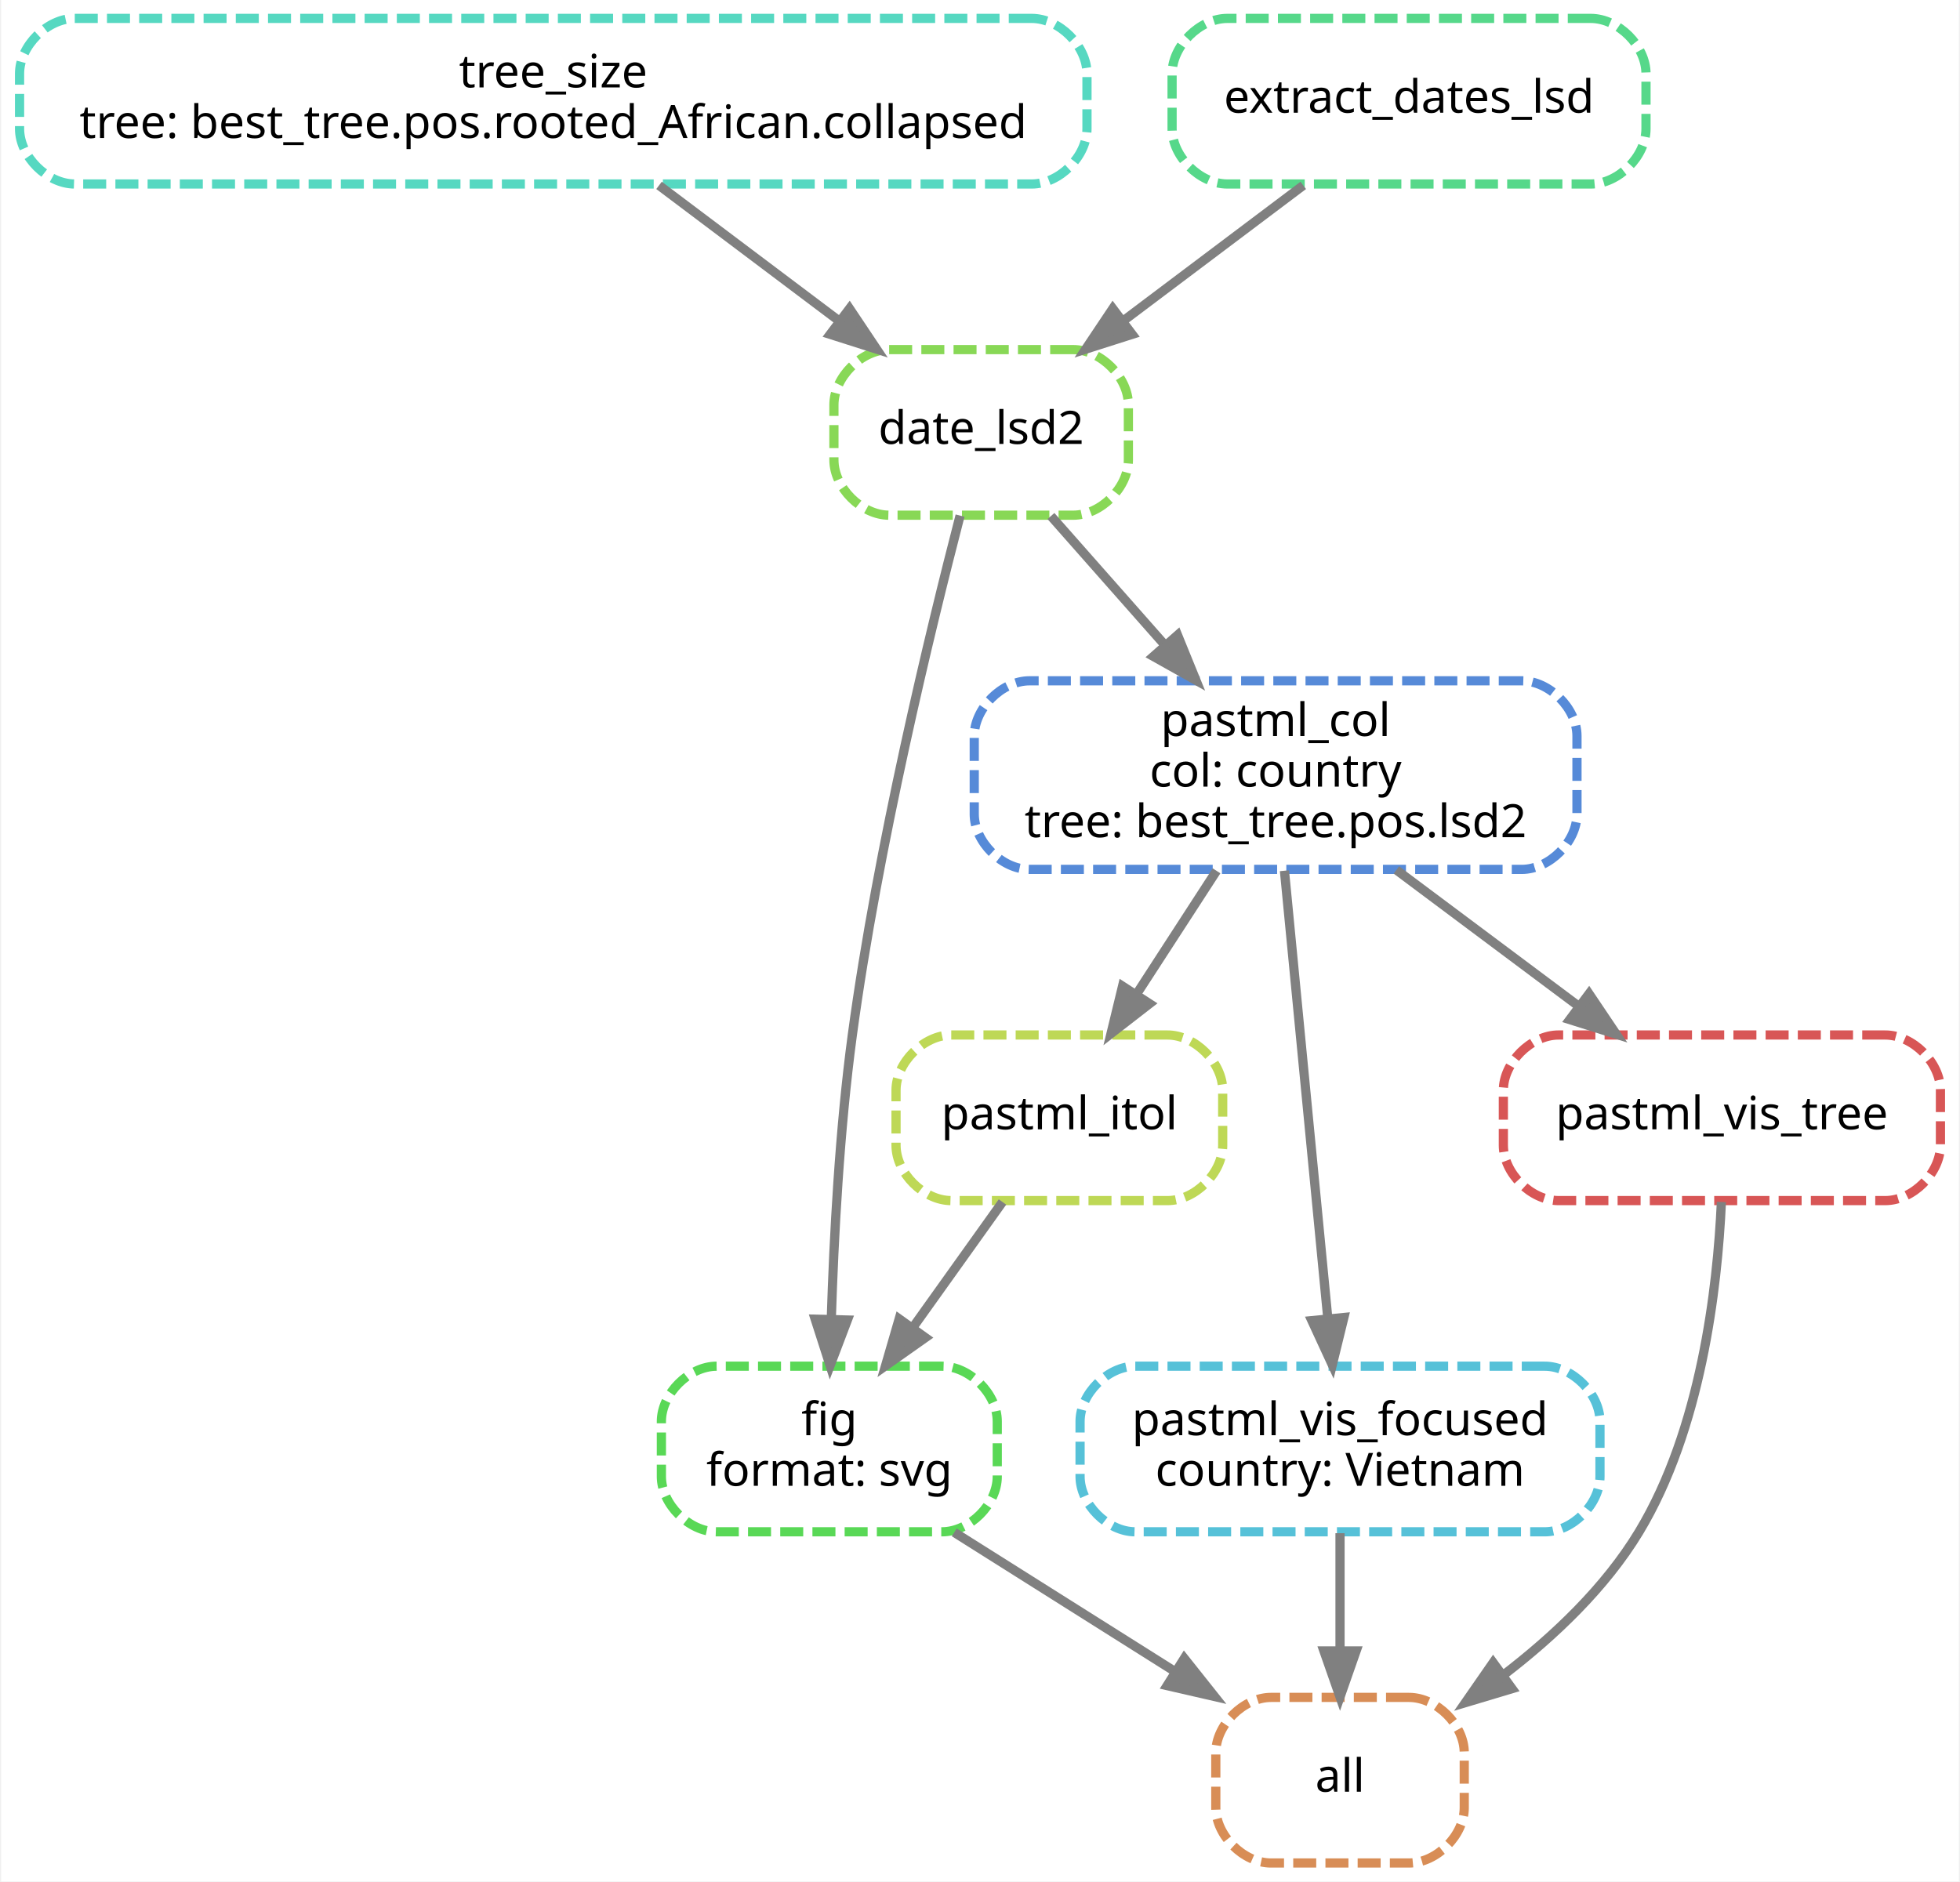
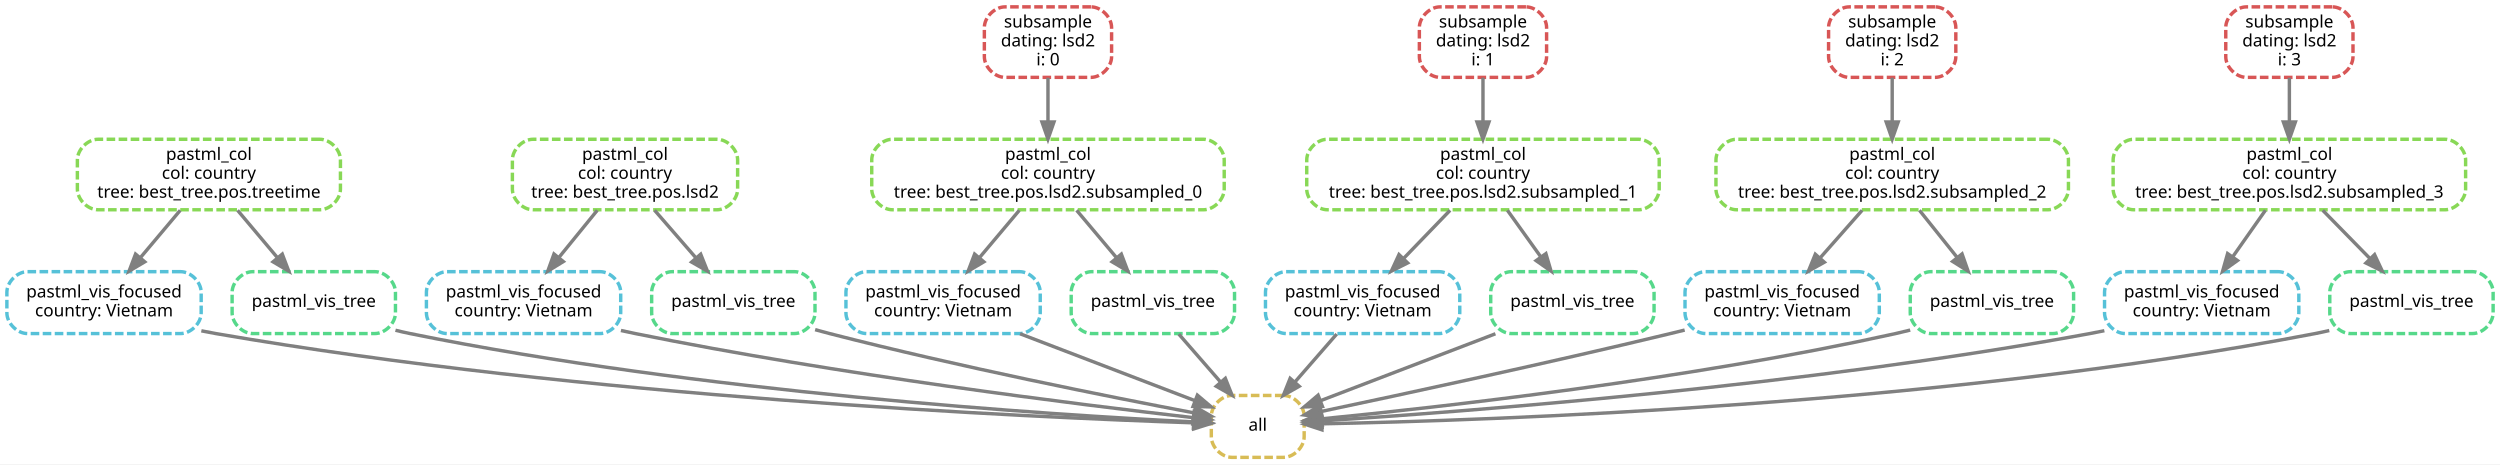
- <svg xmlns="http://www.w3.org/2000/svg" width="426pt" height="409pt" viewBox="0.00 0.00 425.50 409.00">
-   <g id="graph0" class="graph" transform="scale(1 1) rotate(0) translate(4 405)">
-     <polygon fill="white" stroke="transparent" points="-4,4 -4,-405 421.5,-405 421.5,4 -4,4" />
+ <svg xmlns="http://www.w3.org/2000/svg" width="1454pt" height="270pt" viewBox="0.00 0.00 1454.00 270.00">
+   <g id="graph0" class="graph" transform="scale(1 1) rotate(0) translate(4 266)">
+     <polygon fill="white" stroke="transparent" points="-4,4 -4,-266 1450,-266 1450,4 -4,4" />
    <g id="node1" class="node">
-       <path fill="none" stroke="#d88d56" stroke-width="2" stroke-dasharray="5,2" d="M302,-36C302,-36 272,-36 272,-36 266,-36 260,-30 260,-24 260,-24 260,-12 260,-12 260,-6 266,0 272,0 272,0 302,0 302,0 308,0 314,-6 314,-12 314,-12 314,-24 314,-24 314,-30 308,-36 302,-36" />
-       <text text-anchor="middle" x="287" y="-15.5" font-family="sans" font-size="10.00">all</text>
+       <path fill="none" stroke="#d8bc56" stroke-width="2" stroke-dasharray="5,2" d="M742.5,-36C742.5,-36 712.5,-36 712.5,-36 706.5,-36 700.5,-30 700.5,-24 700.5,-24 700.5,-12 700.5,-12 700.5,-6 706.5,0 712.5,0 712.5,0 742.5,0 742.5,0 748.5,0 754.5,-6 754.5,-12 754.5,-12 754.5,-24 754.5,-24 754.5,-30 748.5,-36 742.5,-36" />
+       <text text-anchor="middle" x="727.5" y="-15.5" font-family="sans" font-size="10.00">all</text>
    </g>
    <g id="node2" class="node">
-       <path fill="none" stroke="#56c1d8" stroke-width="2" stroke-dasharray="5,2" d="M331.5,-108C331.5,-108 242.5,-108 242.5,-108 236.5,-108 230.5,-102 230.5,-96 230.5,-96 230.5,-84 230.5,-84 230.5,-78 236.5,-72 242.5,-72 242.5,-72 331.5,-72 331.5,-72 337.5,-72 343.5,-78 343.5,-84 343.5,-84 343.5,-96 343.5,-96 343.5,-102 337.5,-108 331.5,-108" />
-       <text text-anchor="middle" x="287" y="-93" font-family="sans" font-size="10.00">pastml_vis_focused</text>
-       <text text-anchor="middle" x="287" y="-82" font-family="sans" font-size="10.00">country: Vietnam</text>
+       <path fill="none" stroke="#56c1d8" stroke-width="2" stroke-dasharray="5,2" d="M101,-108C101,-108 12,-108 12,-108 6,-108 0,-102 0,-96 0,-96 0,-84 0,-84 0,-78 6,-72 12,-72 12,-72 101,-72 101,-72 107,-72 113,-78 113,-84 113,-84 113,-96 113,-96 113,-102 107,-108 101,-108" />
+       <text text-anchor="middle" x="56.5" y="-93" font-family="sans" font-size="10.00">pastml_vis_focused</text>
+       <text text-anchor="middle" x="56.5" y="-82" font-family="sans" font-size="10.00">country: Vietnam</text>
    </g>
    <g id="edge1" class="edge">
-       <path fill="none" stroke="grey" stroke-width="2" d="M287,-71.7C287,-63.98 287,-54.71 287,-46.11" />
-       <polygon fill="grey" stroke="grey" stroke-width="2" points="290.5,-46.1 287,-36.1 283.5,-46.1 290.5,-46.1" />
+       <path fill="none" stroke="grey" stroke-width="2" d="M113.1,-73.6C115.93,-73.02 118.74,-72.48 121.5,-72 334.67,-35.07 594.73,-23.31 690.13,-20.08" />
+       <polygon fill="grey" stroke="grey" stroke-width="2" points="690.53,-23.57 700.41,-19.74 690.3,-16.57 690.53,-23.57" />
    </g>
    <g id="node3" class="node">
-       <path fill="none" stroke="#d85656" stroke-width="2" stroke-dasharray="5,2" d="M405.5,-180C405.5,-180 334.5,-180 334.5,-180 328.5,-180 322.5,-174 322.5,-168 322.5,-168 322.5,-156 322.5,-156 322.5,-150 328.5,-144 334.5,-144 334.5,-144 405.5,-144 405.5,-144 411.5,-144 417.5,-150 417.5,-156 417.5,-156 417.5,-168 417.5,-168 417.5,-174 411.5,-180 405.5,-180" />
-       <text text-anchor="middle" x="370" y="-159.5" font-family="sans" font-size="10.00">pastml_vis_tree</text>
+       <path fill="none" stroke="#56c1d8" stroke-width="2" stroke-dasharray="5,2" d="M345,-108C345,-108 256,-108 256,-108 250,-108 244,-102 244,-96 244,-96 244,-84 244,-84 244,-78 250,-72 256,-72 256,-72 345,-72 345,-72 351,-72 357,-78 357,-84 357,-84 357,-96 357,-96 357,-102 351,-108 345,-108" />
+       <text text-anchor="middle" x="300.5" y="-93" font-family="sans" font-size="10.00">pastml_vis_focused</text>
+       <text text-anchor="middle" x="300.5" y="-82" font-family="sans" font-size="10.00">country: Vietnam</text>
    </g>
    <g id="edge2" class="edge">
-       <path fill="none" stroke="grey" stroke-width="2" d="M369.89,-143.7C369.03,-124.8 365.44,-94.27 352,-72 344.68,-59.88 333.55,-49.32 322.55,-40.89" />
-       <polygon fill="grey" stroke="grey" stroke-width="2" points="324.39,-37.9 314.24,-34.86 320.28,-43.56 324.39,-37.9" />
+       <path fill="none" stroke="grey" stroke-width="2" d="M357.13,-73.79C359.96,-73.16 362.76,-72.56 365.5,-72 482.83,-48.14 623.65,-30.68 689.75,-23.13" />
+       <polygon fill="grey" stroke="grey" stroke-width="2" points="690.53,-26.57 700.07,-21.97 689.74,-19.61 690.53,-26.57" />
    </g>
    <g id="node4" class="node">
-       <path fill="none" stroke="#59d856" stroke-width="2" stroke-dasharray="5,2" d="M200.5,-108C200.5,-108 151.5,-108 151.5,-108 145.5,-108 139.5,-102 139.5,-96 139.5,-96 139.5,-84 139.5,-84 139.5,-78 145.5,-72 151.5,-72 151.5,-72 200.5,-72 200.5,-72 206.5,-72 212.5,-78 212.5,-84 212.5,-84 212.5,-96 212.5,-96 212.5,-102 206.5,-108 200.5,-108" />
-       <text text-anchor="middle" x="176" y="-93" font-family="sans" font-size="10.00">fig</text>
-       <text text-anchor="middle" x="176" y="-82" font-family="sans" font-size="10.00">format: svg</text>
+       <path fill="none" stroke="#56d88a" stroke-width="2" stroke-dasharray="5,2" d="M214,-108C214,-108 143,-108 143,-108 137,-108 131,-102 131,-96 131,-96 131,-84 131,-84 131,-78 137,-72 143,-72 143,-72 214,-72 214,-72 220,-72 226,-78 226,-84 226,-84 226,-96 226,-96 226,-102 220,-108 214,-108" />
+       <text text-anchor="middle" x="178.5" y="-87.5" font-family="sans" font-size="10.00">pastml_vis_tree</text>
    </g>
    <g id="edge3" class="edge">
-       <path fill="none" stroke="grey" stroke-width="2" d="M203.15,-71.88C217.53,-62.81 235.38,-51.55 250.91,-41.76" />
-       <polygon fill="grey" stroke="grey" stroke-width="2" points="253.15,-44.48 259.74,-36.19 249.42,-38.56 253.15,-44.48" />
+       <path fill="none" stroke="grey" stroke-width="2" d="M226,-73.92C228.86,-73.21 231.71,-72.57 234.5,-72 402.38,-37.81 607.21,-24.75 690.06,-20.63" />
+       <polygon fill="grey" stroke="grey" stroke-width="2" points="690.42,-24.11 700.24,-20.14 690.08,-17.12 690.42,-24.11" />
    </g>
    <g id="node5" class="node">
-       <path fill="none" stroke="#568ad8" stroke-width="2" stroke-dasharray="5,2" d="M326.5,-257C326.5,-257 219.5,-257 219.5,-257 213.5,-257 207.5,-251 207.5,-245 207.5,-245 207.5,-228 207.5,-228 207.5,-222 213.5,-216 219.5,-216 219.5,-216 326.5,-216 326.5,-216 332.5,-216 338.5,-222 338.5,-228 338.5,-228 338.5,-245 338.5,-245 338.5,-251 332.5,-257 326.5,-257" />
-       <text text-anchor="middle" x="273" y="-245" font-family="sans" font-size="10.00">pastml_col</text>
-       <text text-anchor="middle" x="273" y="-234" font-family="sans" font-size="10.00">col: country</text>
-       <text text-anchor="middle" x="273" y="-223" font-family="sans" font-size="10.00">tree: best_tree.pos.lsd2</text>
+       <path fill="none" stroke="#56d88a" stroke-width="2" stroke-dasharray="5,2" d="M458,-108C458,-108 387,-108 387,-108 381,-108 375,-102 375,-96 375,-96 375,-84 375,-84 375,-78 381,-72 387,-72 387,-72 458,-72 458,-72 464,-72 470,-78 470,-84 470,-84 470,-96 470,-96 470,-102 464,-108 458,-108" />
+       <text text-anchor="middle" x="422.5" y="-87.5" font-family="sans" font-size="10.00">pastml_vis_tree</text>
    </g>
    <g id="edge4" class="edge">
-       <path fill="none" stroke="grey" stroke-width="2" d="M274.92,-215.71C277.36,-190.49 281.6,-146.76 284.35,-118.36" />
-       <polygon fill="grey" stroke="grey" stroke-width="2" points="287.84,-118.59 285.32,-108.3 280.88,-117.91 287.84,-118.59" />
+       <path fill="none" stroke="grey" stroke-width="2" d="M470.08,-74.26C472.92,-73.47 475.75,-72.71 478.5,-72 553.06,-52.78 641.46,-35.18 690.33,-25.89" />
+       <polygon fill="grey" stroke="grey" stroke-width="2" points="691.25,-29.28 700.43,-23.98 689.95,-22.4 691.25,-29.28" />
+     </g>
+     <g id="node6" class="node">
+       <path fill="none" stroke="#56c1d8" stroke-width="2" stroke-dasharray="5,2" d="M589,-108C589,-108 500,-108 500,-108 494,-108 488,-102 488,-96 488,-96 488,-84 488,-84 488,-78 494,-72 500,-72 500,-72 589,-72 589,-72 595,-72 601,-78 601,-84 601,-84 601,-96 601,-96 601,-102 595,-108 589,-108" />
+       <text text-anchor="middle" x="544.5" y="-93" font-family="sans" font-size="10.00">pastml_vis_focused</text>
+       <text text-anchor="middle" x="544.5" y="-82" font-family="sans" font-size="10.00">country: Vietnam</text>
    </g>
    <g id="edge5" class="edge">
-       <path fill="none" stroke="grey" stroke-width="2" d="M299.25,-215.88C311.49,-206.73 326.15,-195.77 338.94,-186.21" />
-       <polygon fill="grey" stroke="grey" stroke-width="2" points="341.12,-188.96 347.03,-180.17 336.93,-183.35 341.12,-188.96" />
-     </g>
-     <g id="node6" class="node">
-       <path fill="none" stroke="#bed856" stroke-width="2" stroke-dasharray="5,2" d="M249.5,-180C249.5,-180 202.5,-180 202.5,-180 196.5,-180 190.5,-174 190.5,-168 190.5,-168 190.5,-156 190.5,-156 190.5,-150 196.5,-144 202.5,-144 202.5,-144 249.5,-144 249.5,-144 255.5,-144 261.5,-150 261.5,-156 261.5,-156 261.5,-168 261.5,-168 261.5,-174 255.5,-180 249.5,-180" />
-       <text text-anchor="middle" x="226" y="-159.5" font-family="sans" font-size="10.00">pastml_itol</text>
+       <path fill="none" stroke="grey" stroke-width="2" d="M589.27,-71.88C620.54,-59.91 661.78,-44.14 691.05,-32.94" />
+       <polygon fill="grey" stroke="grey" stroke-width="2" points="692.4,-36.17 700.49,-29.33 689.9,-29.64 692.4,-36.17" />
+     </g>
+     <g id="node7" class="node">
+       <path fill="none" stroke="#56c1d8" stroke-width="2" stroke-dasharray="5,2" d="M833,-108C833,-108 744,-108 744,-108 738,-108 732,-102 732,-96 732,-96 732,-84 732,-84 732,-78 738,-72 744,-72 744,-72 833,-72 833,-72 839,-72 845,-78 845,-84 845,-84 845,-96 845,-96 845,-102 839,-108 833,-108" />
+       <text text-anchor="middle" x="788.5" y="-93" font-family="sans" font-size="10.00">pastml_vis_focused</text>
+       <text text-anchor="middle" x="788.5" y="-82" font-family="sans" font-size="10.00">country: Vietnam</text>
+     </g>
+     <g id="edge6" class="edge">
+       <path fill="none" stroke="grey" stroke-width="2" d="M773.42,-71.7C766.11,-63.3 757.19,-53.07 749.16,-43.86" />
+       <polygon fill="grey" stroke="grey" stroke-width="2" points="751.61,-41.34 742.41,-36.1 746.34,-45.94 751.61,-41.34" />
+     </g>
+     <g id="node8" class="node">
+       <path fill="none" stroke="#56c1d8" stroke-width="2" stroke-dasharray="5,2" d="M1077,-108C1077,-108 988,-108 988,-108 982,-108 976,-102 976,-96 976,-96 976,-84 976,-84 976,-78 982,-72 988,-72 988,-72 1077,-72 1077,-72 1083,-72 1089,-78 1089,-84 1089,-84 1089,-96 1089,-96 1089,-102 1083,-108 1077,-108" />
+       <text text-anchor="middle" x="1032.5" y="-93" font-family="sans" font-size="10.00">pastml_vis_focused</text>
+       <text text-anchor="middle" x="1032.5" y="-82" font-family="sans" font-size="10.00">country: Vietnam</text>
+     </g>
+     <g id="edge7" class="edge">
+       <path fill="none" stroke="grey" stroke-width="2" d="M975.81,-74.04C973,-73.34 970.22,-72.66 967.5,-72 895.96,-54.75 811.89,-36.69 764.64,-26.74" />
+       <polygon fill="grey" stroke="grey" stroke-width="2" points="765.08,-23.25 754.57,-24.62 763.64,-30.1 765.08,-23.25" />
+     </g>
+     <g id="node9" class="node">
+       <path fill="none" stroke="#56c1d8" stroke-width="2" stroke-dasharray="5,2" d="M1321,-108C1321,-108 1232,-108 1232,-108 1226,-108 1220,-102 1220,-96 1220,-96 1220,-84 1220,-84 1220,-78 1226,-72 1232,-72 1232,-72 1321,-72 1321,-72 1327,-72 1333,-78 1333,-84 1333,-84 1333,-96 1333,-96 1333,-102 1327,-108 1321,-108" />
+       <text text-anchor="middle" x="1276.5" y="-93" font-family="sans" font-size="10.00">pastml_vis_focused</text>
+       <text text-anchor="middle" x="1276.5" y="-82" font-family="sans" font-size="10.00">country: Vietnam</text>
+     </g>
+     <g id="edge8" class="edge">
+       <path fill="none" stroke="grey" stroke-width="2" d="M1219.89,-73.67C1217.06,-73.07 1214.25,-72.51 1211.5,-72 1046.62,-41.58 846.69,-26.48 765,-21.23" />
+       <polygon fill="grey" stroke="grey" stroke-width="2" points="764.93,-17.71 754.73,-20.58 764.49,-24.7 764.93,-17.71" />
+     </g>
+     <g id="node10" class="node">
+       <path fill="none" stroke="#56d88a" stroke-width="2" stroke-dasharray="5,2" d="M702,-108C702,-108 631,-108 631,-108 625,-108 619,-102 619,-96 619,-96 619,-84 619,-84 619,-78 625,-72 631,-72 631,-72 702,-72 702,-72 708,-72 714,-78 714,-84 714,-84 714,-96 714,-96 714,-102 708,-108 702,-108" />
+       <text text-anchor="middle" x="666.5" y="-87.5" font-family="sans" font-size="10.00">pastml_vis_tree</text>
    </g>
    <g id="edge9" class="edge">
-       <path fill="none" stroke="grey" stroke-width="2" d="M260.16,-215.69C254.78,-207.39 248.45,-197.63 242.71,-188.78" />
-       <polygon fill="grey" stroke="grey" stroke-width="2" points="245.6,-186.81 237.23,-180.32 239.73,-190.61 245.6,-186.81" />
-     </g>
-     <g id="edge6" class="edge">
-       <path fill="none" stroke="grey" stroke-width="2" d="M213.64,-143.7C207.77,-135.47 200.63,-125.48 194.16,-116.42" />
-       <polygon fill="grey" stroke="grey" stroke-width="2" points="196.88,-114.21 188.22,-108.1 191.18,-118.28 196.88,-114.21" />
-     </g>
-     <g id="node7" class="node">
-       <path fill="none" stroke="#88d856" stroke-width="2" stroke-dasharray="5,2" d="M229,-329C229,-329 189,-329 189,-329 183,-329 177,-323 177,-317 177,-317 177,-305 177,-305 177,-299 183,-293 189,-293 189,-293 229,-293 229,-293 235,-293 241,-299 241,-305 241,-305 241,-317 241,-317 241,-323 235,-329 229,-329" />
-       <text text-anchor="middle" x="209" y="-308.5" font-family="sans" font-size="10.00">date_lsd2</text>
-     </g>
-     <g id="edge7" class="edge">
-       <path fill="none" stroke="grey" stroke-width="2" d="M204.42,-292.91C198.01,-268.19 186.53,-220.95 181,-180 178.22,-159.42 176.98,-135.97 176.43,-118.31" />
-       <polygon fill="grey" stroke="grey" stroke-width="2" points="179.93,-118.04 176.17,-108.14 172.93,-118.22 179.93,-118.04" />
-     </g>
-     <g id="edge8" class="edge">
-       <path fill="none" stroke="grey" stroke-width="2" d="M224.17,-292.82C231.56,-284.44 240.63,-274.17 248.94,-264.76" />
-       <polygon fill="grey" stroke="grey" stroke-width="2" points="251.69,-266.93 255.68,-257.12 246.44,-262.3 251.69,-266.93" />
-     </g>
-     <g id="node8" class="node">
-       <path fill="none" stroke="#56d8c1" stroke-width="2" stroke-dasharray="5,2" d="M220,-401C220,-401 12,-401 12,-401 6,-401 0,-395 0,-389 0,-389 0,-377 0,-377 0,-371 6,-365 12,-365 12,-365 220,-365 220,-365 226,-365 232,-371 232,-377 232,-377 232,-389 232,-389 232,-395 226,-401 220,-401" />
-       <text text-anchor="middle" x="116" y="-386" font-family="sans" font-size="10.00">tree_size</text>
-       <text text-anchor="middle" x="116" y="-375" font-family="sans" font-size="10.00">tree: best_tree.pos.rooted_African.collapsed</text>
+       <path fill="none" stroke="grey" stroke-width="2" d="M681.58,-71.7C688.89,-63.3 697.81,-53.07 705.84,-43.86" />
+       <polygon fill="grey" stroke="grey" stroke-width="2" points="708.66,-45.94 712.59,-36.1 703.39,-41.34 708.66,-45.94" />
+     </g>
+     <g id="node11" class="node">
+       <path fill="none" stroke="#56d88a" stroke-width="2" stroke-dasharray="5,2" d="M946,-108C946,-108 875,-108 875,-108 869,-108 863,-102 863,-96 863,-96 863,-84 863,-84 863,-78 869,-72 875,-72 875,-72 946,-72 946,-72 952,-72 958,-78 958,-84 958,-84 958,-96 958,-96 958,-102 952,-108 946,-108" />
+       <text text-anchor="middle" x="910.5" y="-87.5" font-family="sans" font-size="10.00">pastml_vis_tree</text>
    </g>
    <g id="edge10" class="edge">
-       <path fill="none" stroke="grey" stroke-width="2" d="M138.99,-364.7C150.81,-355.8 165.39,-344.82 178.18,-335.2" />
-       <polygon fill="grey" stroke="grey" stroke-width="2" points="180.39,-337.91 186.28,-329.1 176.18,-332.32 180.39,-337.91" />
-     </g>
-     <g id="node9" class="node">
-       <path fill="none" stroke="#56d88a" stroke-width="2" stroke-dasharray="5,2" d="M341.5,-401C341.5,-401 262.5,-401 262.5,-401 256.5,-401 250.5,-395 250.5,-389 250.5,-389 250.5,-377 250.5,-377 250.5,-371 256.5,-365 262.5,-365 262.5,-365 341.5,-365 341.5,-365 347.5,-365 353.5,-371 353.5,-377 353.5,-377 353.5,-389 353.5,-389 353.5,-395 347.5,-401 341.5,-401" />
-       <text text-anchor="middle" x="302" y="-380.5" font-family="sans" font-size="10.00">extract_dates_lsd</text>
+       <path fill="none" stroke="grey" stroke-width="2" d="M865.73,-71.88C834.46,-59.91 793.22,-44.14 763.95,-32.94" />
+       <polygon fill="grey" stroke="grey" stroke-width="2" points="765.1,-29.64 754.51,-29.33 762.6,-36.17 765.1,-29.64" />
+     </g>
+     <g id="node12" class="node">
+       <path fill="none" stroke="#56d88a" stroke-width="2" stroke-dasharray="5,2" d="M1190,-108C1190,-108 1119,-108 1119,-108 1113,-108 1107,-102 1107,-96 1107,-96 1107,-84 1107,-84 1107,-78 1113,-72 1119,-72 1119,-72 1190,-72 1190,-72 1196,-72 1202,-78 1202,-84 1202,-84 1202,-96 1202,-96 1202,-102 1196,-108 1190,-108" />
+       <text text-anchor="middle" x="1154.5" y="-87.5" font-family="sans" font-size="10.00">pastml_vis_tree</text>
    </g>
    <g id="edge11" class="edge">
-       <path fill="none" stroke="grey" stroke-width="2" d="M279.01,-364.7C267.19,-355.8 252.61,-344.82 239.82,-335.2" />
-       <polygon fill="grey" stroke="grey" stroke-width="2" points="241.82,-332.32 231.72,-329.1 237.61,-337.91 241.82,-332.32" />
+       <path fill="none" stroke="grey" stroke-width="2" d="M1106.97,-74.03C1104.12,-73.3 1101.28,-72.62 1098.5,-72 977.91,-45.25 832.15,-29.03 764.86,-22.43" />
+       <polygon fill="grey" stroke="grey" stroke-width="2" points="765.05,-18.93 754.75,-21.45 764.37,-25.9 765.05,-18.93" />
+     </g>
+     <g id="node13" class="node">
+       <path fill="none" stroke="#56d88a" stroke-width="2" stroke-dasharray="5,2" d="M1434,-108C1434,-108 1363,-108 1363,-108 1357,-108 1351,-102 1351,-96 1351,-96 1351,-84 1351,-84 1351,-78 1357,-72 1363,-72 1363,-72 1434,-72 1434,-72 1440,-72 1446,-78 1446,-84 1446,-84 1446,-96 1446,-96 1446,-102 1440,-108 1434,-108" />
+       <text text-anchor="middle" x="1398.5" y="-87.5" font-family="sans" font-size="10.00">pastml_vis_tree</text>
+     </g>
+     <g id="edge12" class="edge">
+       <path fill="none" stroke="grey" stroke-width="2" d="M1350.7,-73.77C1347.94,-73.12 1345.19,-72.52 1342.5,-72 1126.46,-30.37 861.39,-21.43 764.89,-19.51" />
+       <polygon fill="grey" stroke="grey" stroke-width="2" points="764.82,-16.01 754.75,-19.33 764.69,-23.01 764.82,-16.01" />
+     </g>
+     <g id="node14" class="node">
+       <path fill="none" stroke="#88d856" stroke-width="2" stroke-dasharray="5,2" d="M182,-185C182,-185 53,-185 53,-185 47,-185 41,-179 41,-173 41,-173 41,-156 41,-156 41,-150 47,-144 53,-144 53,-144 182,-144 182,-144 188,-144 194,-150 194,-156 194,-156 194,-173 194,-173 194,-179 188,-185 182,-185" />
+       <text text-anchor="middle" x="117.5" y="-173" font-family="sans" font-size="10.00">pastml_col</text>
+       <text text-anchor="middle" x="117.5" y="-162" font-family="sans" font-size="10.00">col: country</text>
+       <text text-anchor="middle" x="117.5" y="-151" font-family="sans" font-size="10.00">tree: best_tree.pos.treetime</text>
+     </g>
+     <g id="edge13" class="edge">
+       <path fill="none" stroke="grey" stroke-width="2" d="M100.83,-143.69C93.7,-135.21 85.29,-125.22 77.72,-116.23" />
+       <polygon fill="grey" stroke="grey" stroke-width="2" points="80.19,-113.72 71.07,-108.32 74.83,-118.22 80.19,-113.72" />
+     </g>
+     <g id="edge15" class="edge">
+       <path fill="none" stroke="grey" stroke-width="2" d="M134.17,-143.69C141.3,-135.21 149.71,-125.22 157.28,-116.23" />
+       <polygon fill="grey" stroke="grey" stroke-width="2" points="160.17,-118.22 163.93,-108.32 154.81,-113.72 160.17,-118.22" />
+     </g>
+     <g id="node15" class="node">
+       <path fill="none" stroke="#88d856" stroke-width="2" stroke-dasharray="5,2" d="M413,-185C413,-185 306,-185 306,-185 300,-185 294,-179 294,-173 294,-173 294,-156 294,-156 294,-150 300,-144 306,-144 306,-144 413,-144 413,-144 419,-144 425,-150 425,-156 425,-156 425,-173 425,-173 425,-179 419,-185 413,-185" />
+       <text text-anchor="middle" x="359.5" y="-173" font-family="sans" font-size="10.00">pastml_col</text>
+       <text text-anchor="middle" x="359.5" y="-162" font-family="sans" font-size="10.00">col: country</text>
+       <text text-anchor="middle" x="359.5" y="-151" font-family="sans" font-size="10.00">tree: best_tree.pos.lsd2</text>
+     </g>
+     <g id="edge14" class="edge">
+       <path fill="none" stroke="grey" stroke-width="2" d="M343.38,-143.69C336.48,-135.21 328.35,-125.22 321.03,-116.23" />
+       <polygon fill="grey" stroke="grey" stroke-width="2" points="323.62,-113.87 314.59,-108.32 318.19,-118.28 323.62,-113.87" />
+     </g>
+     <g id="edge16" class="edge">
+       <path fill="none" stroke="grey" stroke-width="2" d="M376.72,-143.69C384.15,-135.13 392.94,-125.02 400.82,-115.95" />
+       <polygon fill="grey" stroke="grey" stroke-width="2" points="403.53,-118.16 407.45,-108.32 398.25,-113.57 403.53,-118.16" />
+     </g>
+     <g id="node16" class="node">
+       <path fill="none" stroke="#88d856" stroke-width="2" stroke-dasharray="5,2" d="M696,-185C696,-185 515,-185 515,-185 509,-185 503,-179 503,-173 503,-173 503,-156 503,-156 503,-150 509,-144 515,-144 515,-144 696,-144 696,-144 702,-144 708,-150 708,-156 708,-156 708,-173 708,-173 708,-179 702,-185 696,-185" />
+       <text text-anchor="middle" x="605.5" y="-173" font-family="sans" font-size="10.00">pastml_col</text>
+       <text text-anchor="middle" x="605.5" y="-162" font-family="sans" font-size="10.00">col: country</text>
+       <text text-anchor="middle" x="605.5" y="-151" font-family="sans" font-size="10.00">tree: best_tree.pos.lsd2.subsampled_0</text>
+     </g>
+     <g id="edge17" class="edge">
+       <path fill="none" stroke="grey" stroke-width="2" d="M588.83,-143.69C581.7,-135.21 573.29,-125.22 565.72,-116.23" />
+       <polygon fill="grey" stroke="grey" stroke-width="2" points="568.19,-113.72 559.07,-108.32 562.83,-118.22 568.19,-113.72" />
+     </g>
+     <g id="edge21" class="edge">
+       <path fill="none" stroke="grey" stroke-width="2" d="M622.17,-143.69C629.3,-135.21 637.71,-125.22 645.28,-116.23" />
+       <polygon fill="grey" stroke="grey" stroke-width="2" points="648.17,-118.22 651.93,-108.32 642.81,-113.72 648.17,-118.22" />
+     </g>
+     <g id="node17" class="node">
+       <path fill="none" stroke="#88d856" stroke-width="2" stroke-dasharray="5,2" d="M949,-185C949,-185 768,-185 768,-185 762,-185 756,-179 756,-173 756,-173 756,-156 756,-156 756,-150 762,-144 768,-144 768,-144 949,-144 949,-144 955,-144 961,-150 961,-156 961,-156 961,-173 961,-173 961,-179 955,-185 949,-185" />
+       <text text-anchor="middle" x="858.5" y="-173" font-family="sans" font-size="10.00">pastml_col</text>
+       <text text-anchor="middle" x="858.5" y="-162" font-family="sans" font-size="10.00">col: country</text>
+       <text text-anchor="middle" x="858.5" y="-151" font-family="sans" font-size="10.00">tree: best_tree.pos.lsd2.subsampled_1</text>
+     </g>
+     <g id="edge18" class="edge">
+       <path fill="none" stroke="grey" stroke-width="2" d="M839.37,-143.69C831.02,-135.04 821.15,-124.81 812.33,-115.68" />
+       <polygon fill="grey" stroke="grey" stroke-width="2" points="814.69,-113.08 805.22,-108.32 809.65,-117.94 814.69,-113.08" />
+     </g>
+     <g id="edge22" class="edge">
+       <path fill="none" stroke="grey" stroke-width="2" d="M872.71,-143.69C878.73,-135.3 885.81,-125.42 892.21,-116.5" />
+       <polygon fill="grey" stroke="grey" stroke-width="2" points="895.09,-118.49 898.08,-108.32 889.41,-114.41 895.09,-118.49" />
+     </g>
+     <g id="node18" class="node">
+       <path fill="none" stroke="#88d856" stroke-width="2" stroke-dasharray="5,2" d="M1187,-185C1187,-185 1006,-185 1006,-185 1000,-185 994,-179 994,-173 994,-173 994,-156 994,-156 994,-150 1000,-144 1006,-144 1006,-144 1187,-144 1187,-144 1193,-144 1199,-150 1199,-156 1199,-156 1199,-173 1199,-173 1199,-179 1193,-185 1187,-185" />
+       <text text-anchor="middle" x="1096.5" y="-173" font-family="sans" font-size="10.00">pastml_col</text>
+       <text text-anchor="middle" x="1096.5" y="-162" font-family="sans" font-size="10.00">col: country</text>
+       <text text-anchor="middle" x="1096.5" y="-151" font-family="sans" font-size="10.00">tree: best_tree.pos.lsd2.subsampled_2</text>
+     </g>
+     <g id="edge19" class="edge">
+       <path fill="none" stroke="grey" stroke-width="2" d="M1079.01,-143.69C1071.45,-135.13 1062.53,-125.02 1054.53,-115.95" />
+       <polygon fill="grey" stroke="grey" stroke-width="2" points="1057.03,-113.5 1047.79,-108.32 1051.78,-118.13 1057.03,-113.5" />
+     </g>
+     <g id="edge23" class="edge">
+       <path fill="none" stroke="grey" stroke-width="2" d="M1112.35,-143.69C1119.13,-135.21 1127.12,-125.22 1134.32,-116.23" />
+       <polygon fill="grey" stroke="grey" stroke-width="2" points="1137.13,-118.31 1140.64,-108.32 1131.66,-113.94 1137.13,-118.31" />
+     </g>
+     <g id="node19" class="node">
+       <path fill="none" stroke="#88d856" stroke-width="2" stroke-dasharray="5,2" d="M1418,-185C1418,-185 1237,-185 1237,-185 1231,-185 1225,-179 1225,-173 1225,-173 1225,-156 1225,-156 1225,-150 1231,-144 1237,-144 1237,-144 1418,-144 1418,-144 1424,-144 1430,-150 1430,-156 1430,-156 1430,-173 1430,-173 1430,-179 1424,-185 1418,-185" />
+       <text text-anchor="middle" x="1327.5" y="-173" font-family="sans" font-size="10.00">pastml_col</text>
+       <text text-anchor="middle" x="1327.5" y="-162" font-family="sans" font-size="10.00">col: country</text>
+       <text text-anchor="middle" x="1327.5" y="-151" font-family="sans" font-size="10.00">tree: best_tree.pos.lsd2.subsampled_3</text>
+     </g>
+     <g id="edge20" class="edge">
+       <path fill="none" stroke="grey" stroke-width="2" d="M1313.56,-143.69C1307.66,-135.3 1300.72,-125.42 1294.44,-116.5" />
+       <polygon fill="grey" stroke="grey" stroke-width="2" points="1297.3,-114.48 1288.68,-108.32 1291.57,-118.51 1297.3,-114.48" />
+     </g>
+     <g id="edge24" class="edge">
+       <path fill="none" stroke="grey" stroke-width="2" d="M1346.9,-143.69C1355.37,-135.04 1365.39,-124.81 1374.33,-115.68" />
+       <polygon fill="grey" stroke="grey" stroke-width="2" points="1377.04,-117.91 1381.54,-108.32 1372.04,-113.02 1377.04,-117.91" />
+     </g>
+     <g id="node20" class="node">
+       <path fill="none" stroke="#d85656" stroke-width="2" stroke-dasharray="5,2" d="M630.5,-262C630.5,-262 580.5,-262 580.5,-262 574.5,-262 568.5,-256 568.5,-250 568.5,-250 568.5,-233 568.5,-233 568.5,-227 574.5,-221 580.5,-221 580.5,-221 630.5,-221 630.5,-221 636.5,-221 642.5,-227 642.5,-233 642.5,-233 642.5,-250 642.5,-250 642.5,-256 636.5,-262 630.5,-262" />
+       <text text-anchor="middle" x="605.5" y="-250" font-family="sans" font-size="10.00">subsample</text>
+       <text text-anchor="middle" x="605.5" y="-239" font-family="sans" font-size="10.00">dating: lsd2</text>
+       <text text-anchor="middle" x="605.5" y="-228" font-family="sans" font-size="10.00">i: 0</text>
+     </g>
+     <g id="edge25" class="edge">
+       <path fill="none" stroke="grey" stroke-width="2" d="M605.5,-220.79C605.5,-212.96 605.5,-203.77 605.5,-195.16" />
+       <polygon fill="grey" stroke="grey" stroke-width="2" points="609,-195.07 605.5,-185.07 602,-195.07 609,-195.07" />
+     </g>
+     <g id="node21" class="node">
+       <path fill="none" stroke="#d85656" stroke-width="2" stroke-dasharray="5,2" d="M883.5,-262C883.5,-262 833.5,-262 833.5,-262 827.5,-262 821.5,-256 821.5,-250 821.5,-250 821.5,-233 821.5,-233 821.5,-227 827.5,-221 833.5,-221 833.5,-221 883.5,-221 883.5,-221 889.5,-221 895.5,-227 895.5,-233 895.5,-233 895.5,-250 895.5,-250 895.5,-256 889.5,-262 883.5,-262" />
+       <text text-anchor="middle" x="858.5" y="-250" font-family="sans" font-size="10.00">subsample</text>
+       <text text-anchor="middle" x="858.5" y="-239" font-family="sans" font-size="10.00">dating: lsd2</text>
+       <text text-anchor="middle" x="858.5" y="-228" font-family="sans" font-size="10.00">i: 1</text>
+     </g>
+     <g id="edge26" class="edge">
+       <path fill="none" stroke="grey" stroke-width="2" d="M858.5,-220.79C858.5,-212.96 858.5,-203.77 858.5,-195.16" />
+       <polygon fill="grey" stroke="grey" stroke-width="2" points="862,-195.07 858.5,-185.07 855,-195.07 862,-195.07" />
+     </g>
+     <g id="node22" class="node">
+       <path fill="none" stroke="#d85656" stroke-width="2" stroke-dasharray="5,2" d="M1121.5,-262C1121.5,-262 1071.5,-262 1071.5,-262 1065.5,-262 1059.5,-256 1059.5,-250 1059.5,-250 1059.5,-233 1059.5,-233 1059.5,-227 1065.5,-221 1071.5,-221 1071.5,-221 1121.5,-221 1121.5,-221 1127.5,-221 1133.5,-227 1133.5,-233 1133.5,-233 1133.5,-250 1133.5,-250 1133.5,-256 1127.5,-262 1121.5,-262" />
+       <text text-anchor="middle" x="1096.5" y="-250" font-family="sans" font-size="10.00">subsample</text>
+       <text text-anchor="middle" x="1096.5" y="-239" font-family="sans" font-size="10.00">dating: lsd2</text>
+       <text text-anchor="middle" x="1096.5" y="-228" font-family="sans" font-size="10.00">i: 2</text>
+     </g>
+     <g id="edge27" class="edge">
+       <path fill="none" stroke="grey" stroke-width="2" d="M1096.5,-220.79C1096.5,-212.96 1096.5,-203.77 1096.5,-195.16" />
+       <polygon fill="grey" stroke="grey" stroke-width="2" points="1100,-195.07 1096.5,-185.07 1093,-195.07 1100,-195.07" />
+     </g>
+     <g id="node23" class="node">
+       <path fill="none" stroke="#d85656" stroke-width="2" stroke-dasharray="5,2" d="M1352.5,-262C1352.5,-262 1302.5,-262 1302.5,-262 1296.5,-262 1290.5,-256 1290.5,-250 1290.5,-250 1290.5,-233 1290.5,-233 1290.5,-227 1296.5,-221 1302.5,-221 1302.5,-221 1352.5,-221 1352.5,-221 1358.5,-221 1364.5,-227 1364.5,-233 1364.5,-233 1364.5,-250 1364.5,-250 1364.5,-256 1358.5,-262 1352.5,-262" />
+       <text text-anchor="middle" x="1327.5" y="-250" font-family="sans" font-size="10.00">subsample</text>
+       <text text-anchor="middle" x="1327.5" y="-239" font-family="sans" font-size="10.00">dating: lsd2</text>
+       <text text-anchor="middle" x="1327.5" y="-228" font-family="sans" font-size="10.00">i: 3</text>
+     </g>
+     <g id="edge28" class="edge">
+       <path fill="none" stroke="grey" stroke-width="2" d="M1327.5,-220.79C1327.5,-212.96 1327.5,-203.77 1327.5,-195.16" />
+       <polygon fill="grey" stroke="grey" stroke-width="2" points="1331,-195.07 1327.5,-185.07 1324,-195.07 1331,-195.07" />
    </g>
  </g>
</svg>
